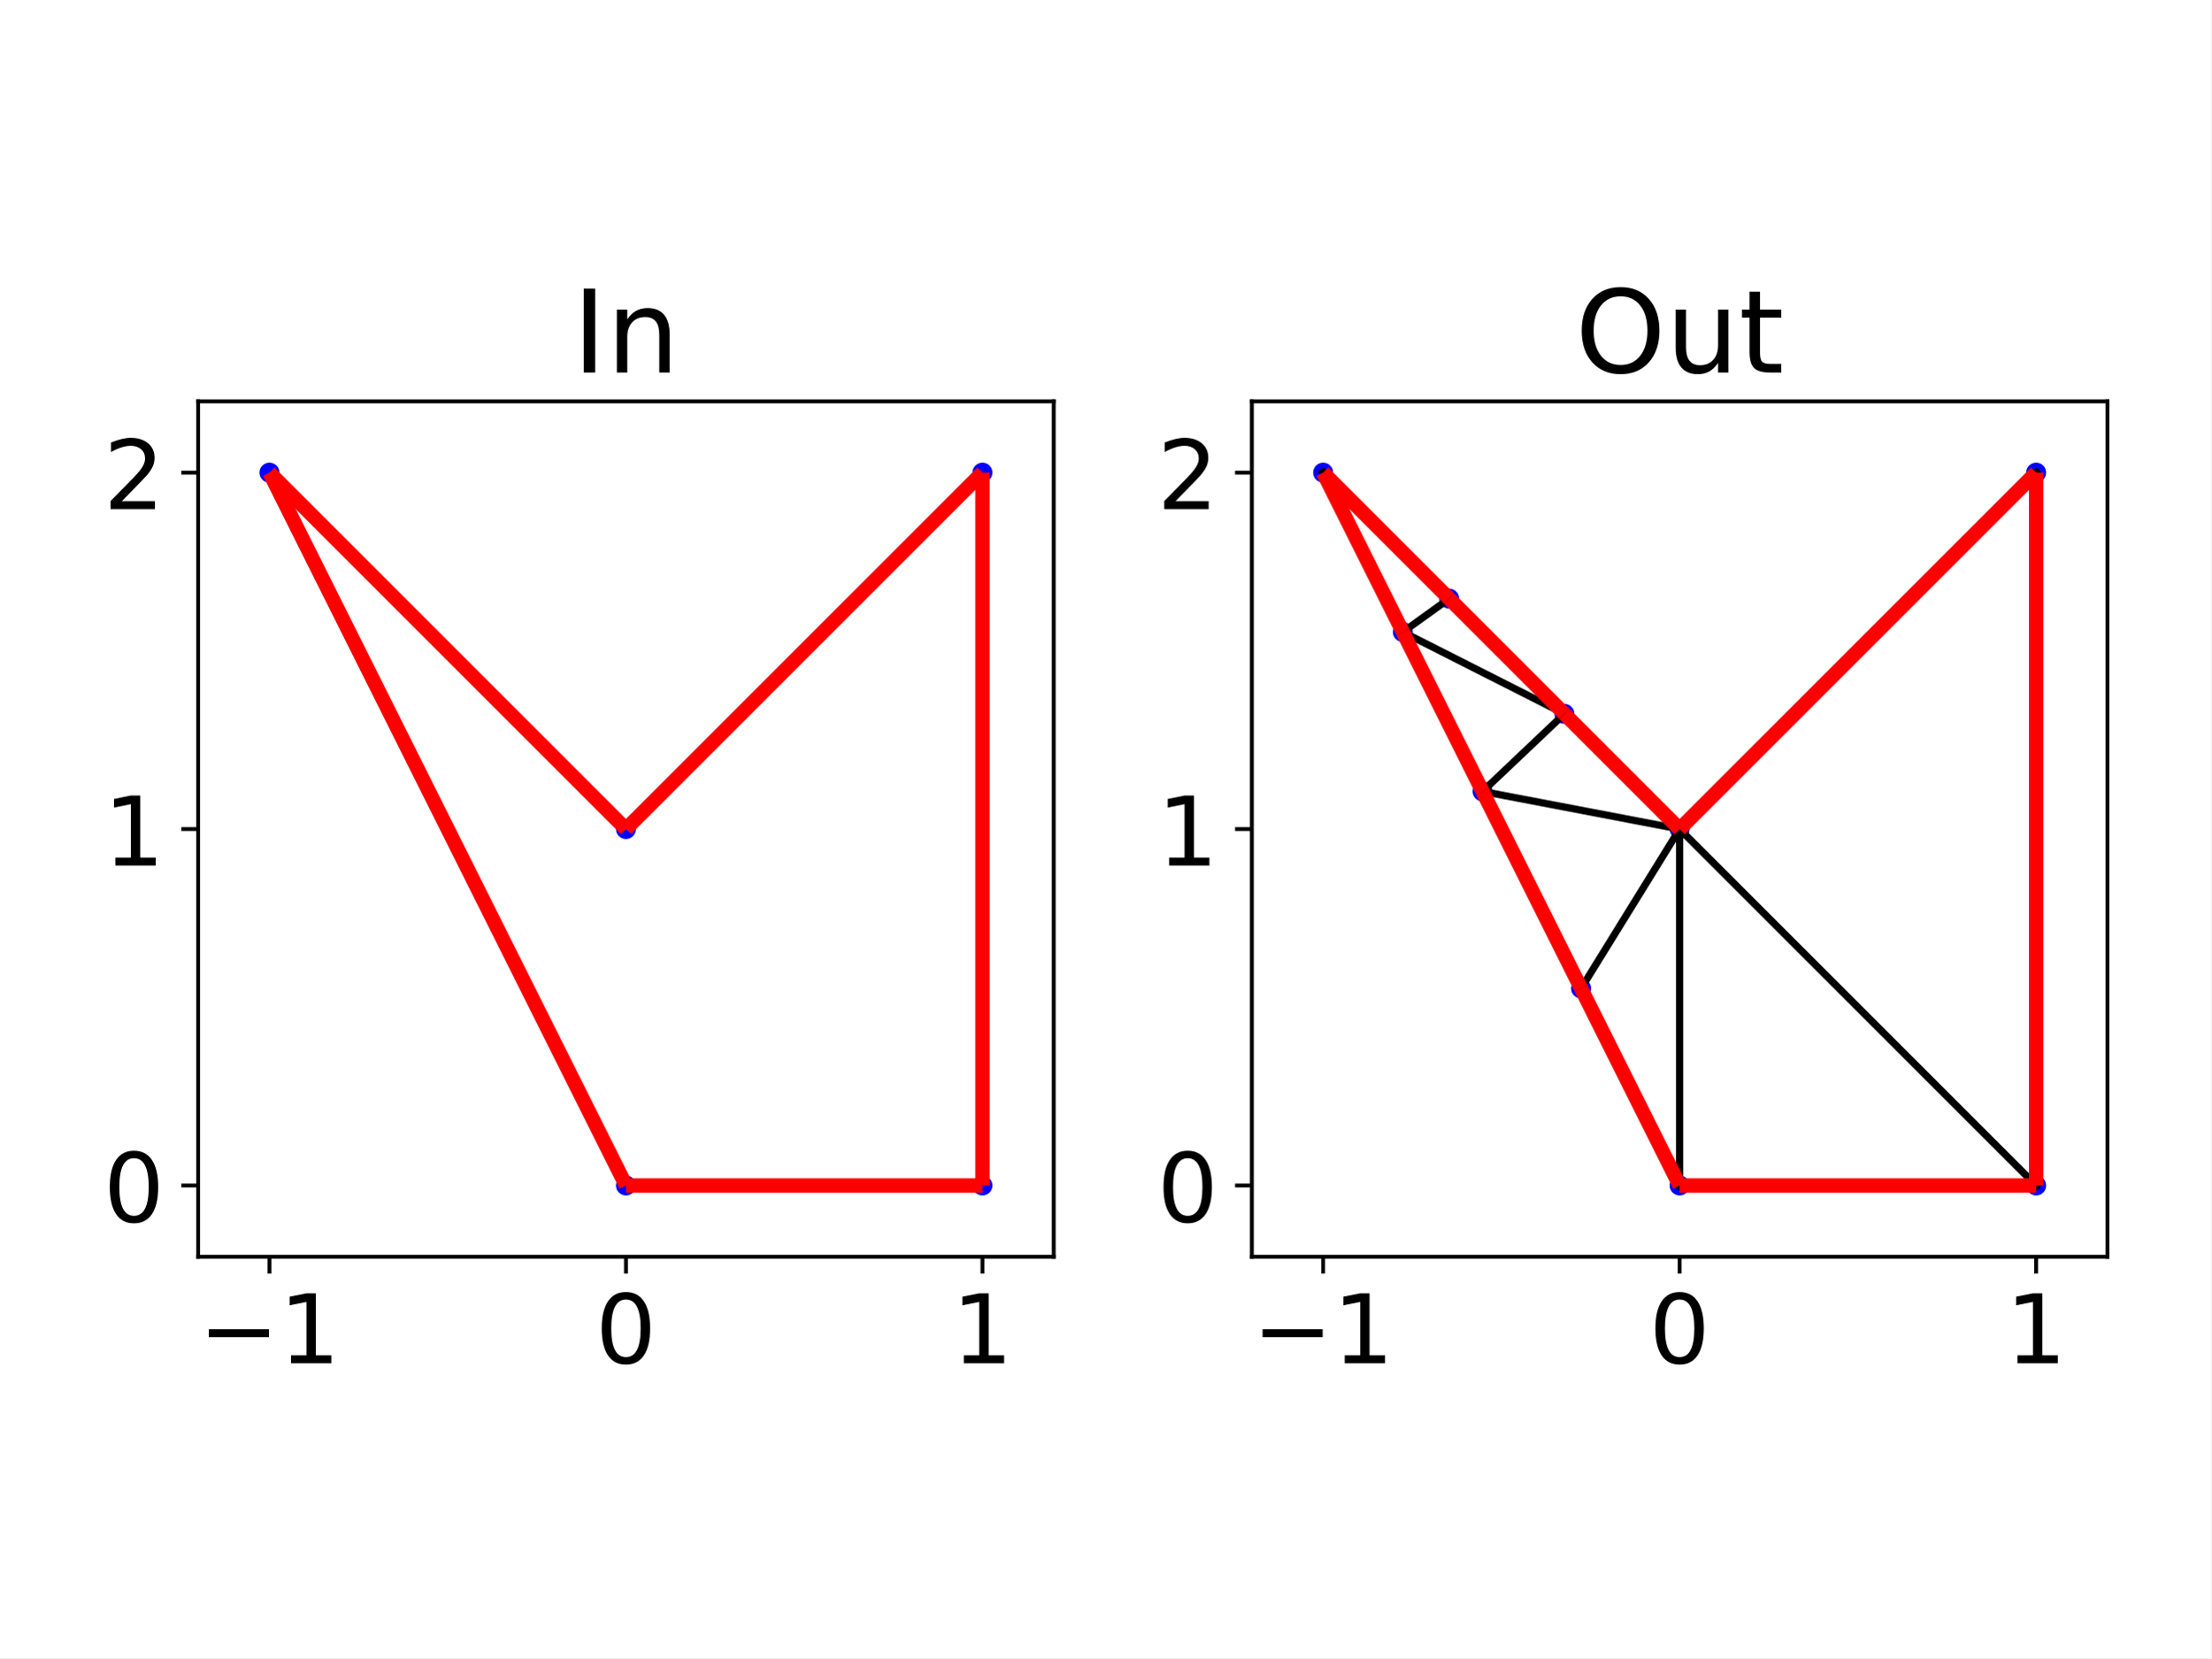
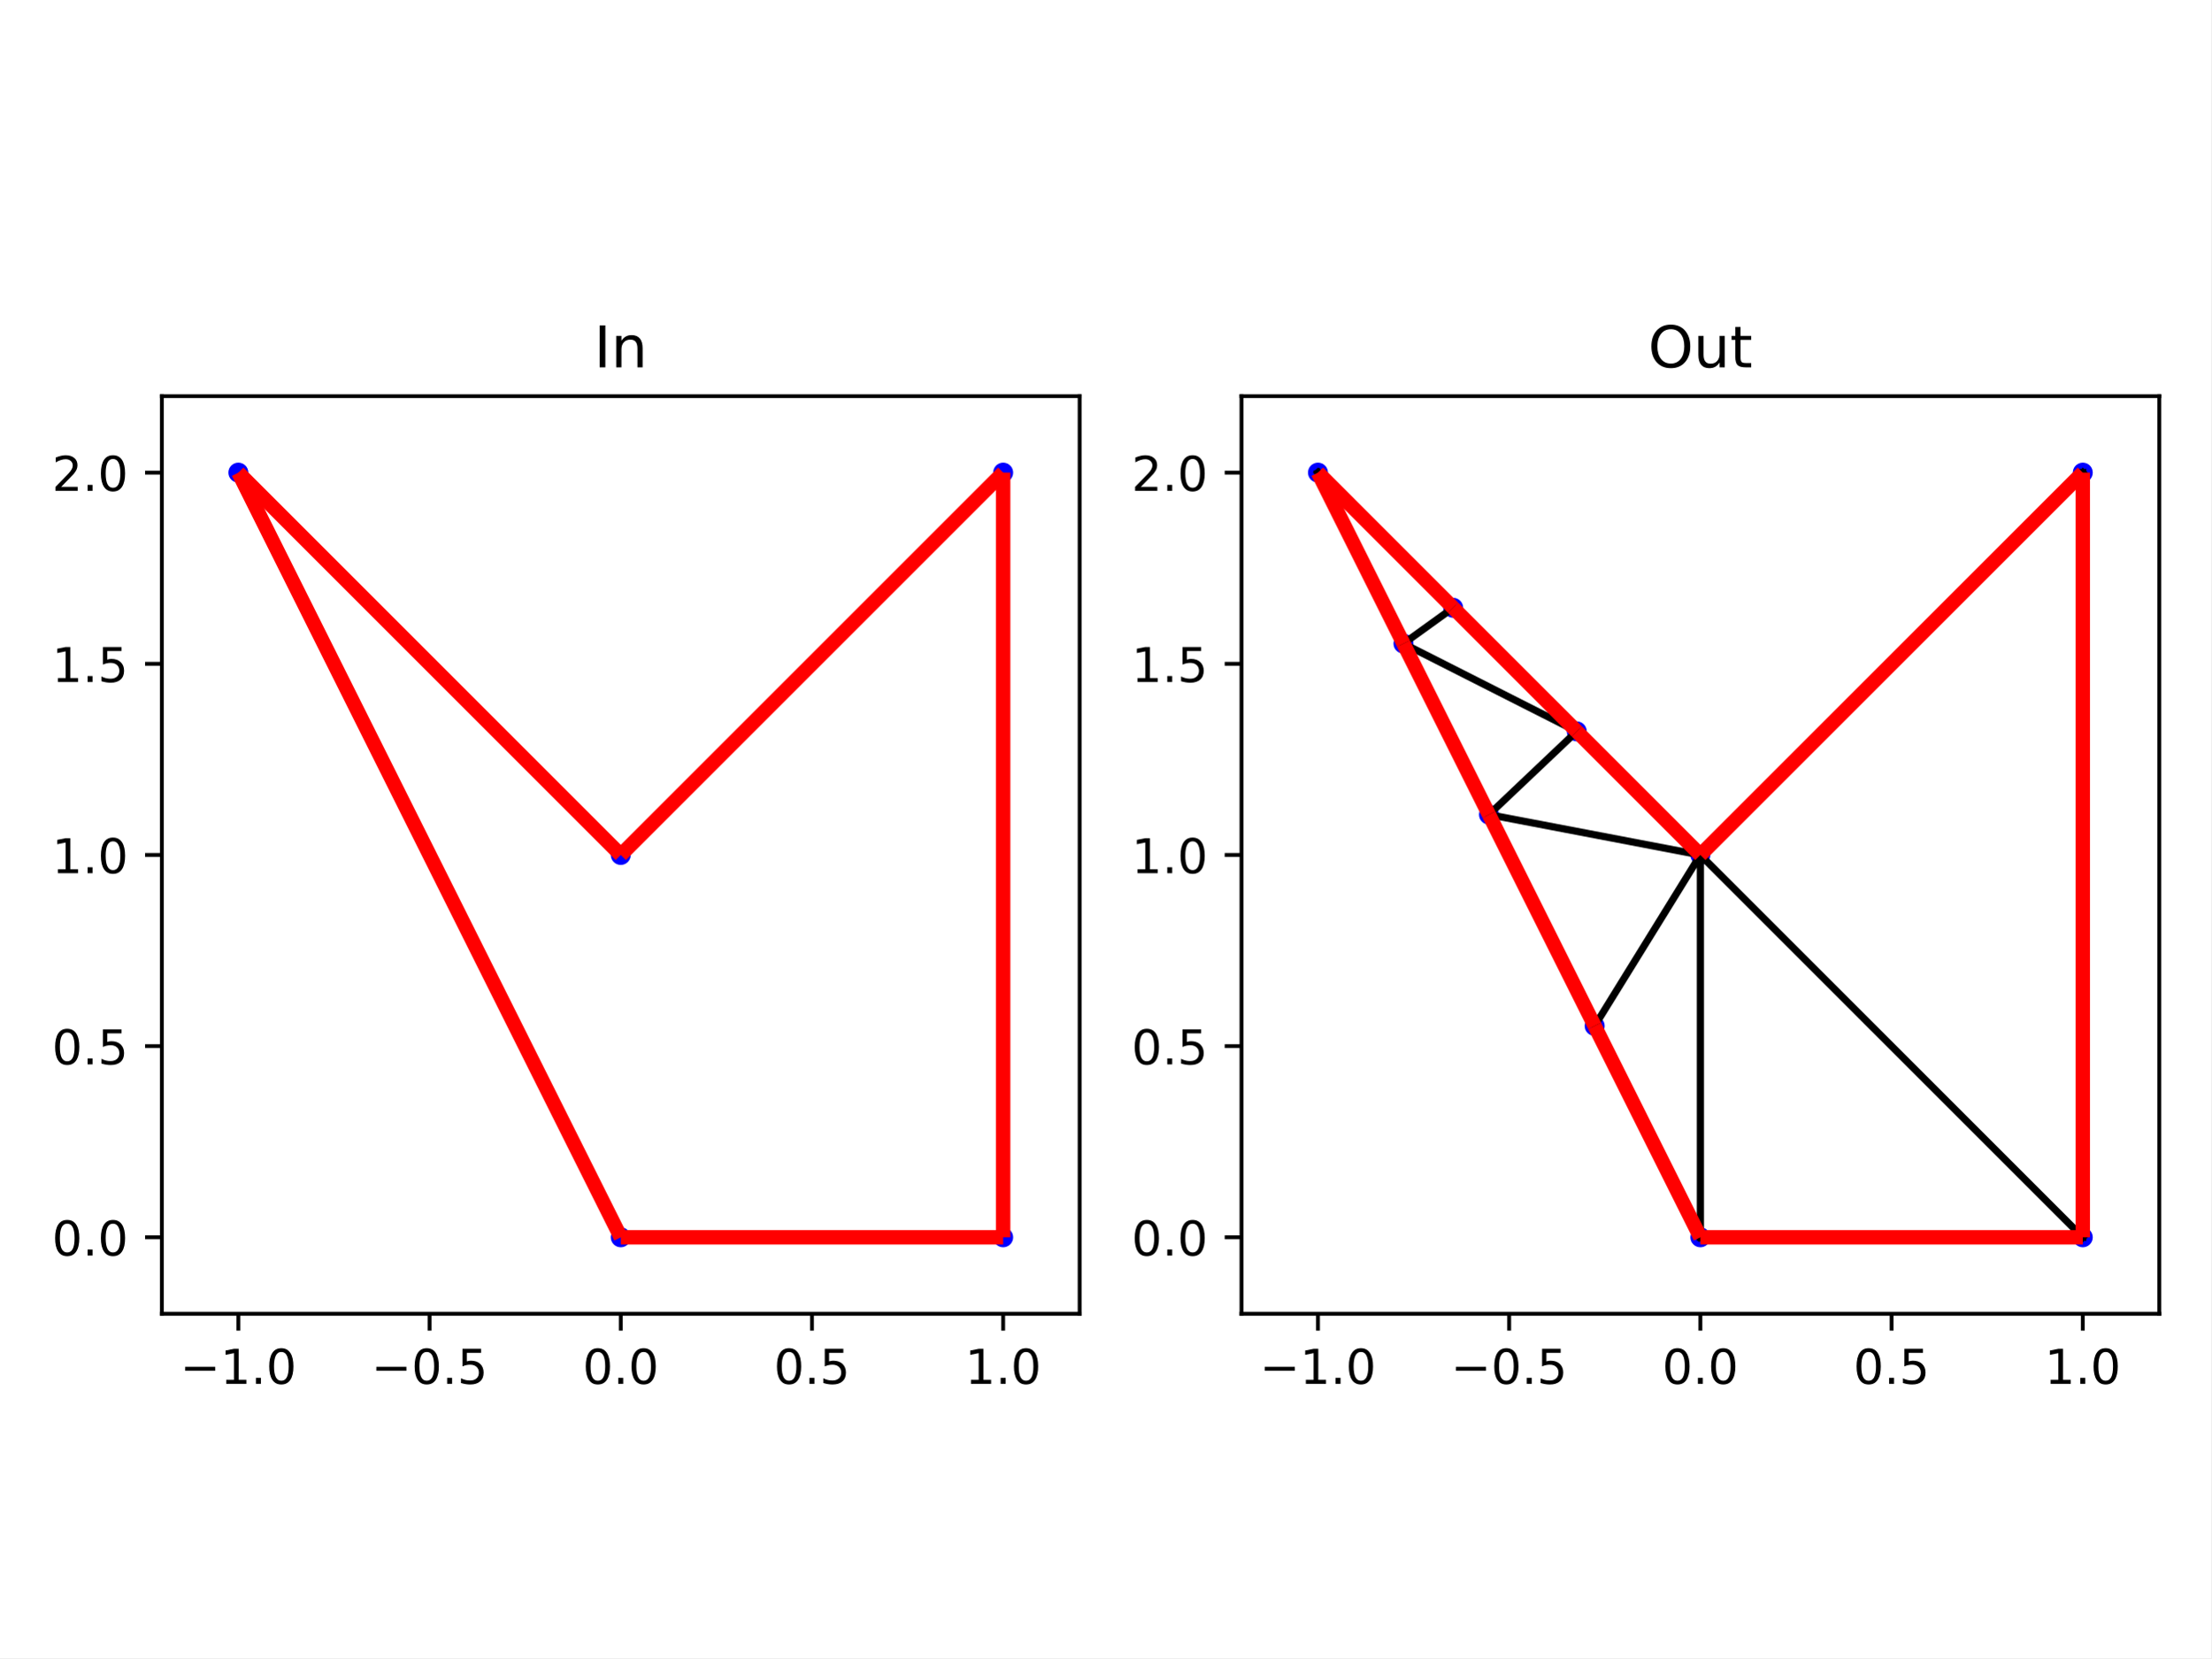
<svg xmlns="http://www.w3.org/2000/svg" xmlns:xlink="http://www.w3.org/1999/xlink" width="460.8pt" height="345.6pt" viewBox="0 0 460.8 345.6" version="1.1">
  <defs>
    <style type="text/css">*{stroke-linejoin: round; stroke-linecap: butt}</style>
  </defs>
  <g id="figure_1">
    <g id="patch_1">
      <path d="M 0 345.6  L 460.8 345.6  L 460.8 0  L 0 0  z " style="fill: #ffffff" />
    </g>
    <g id="axes_1">
      <g id="patch_2">
-         <path d="M 41.29 261.955  L 219.6 261.955  L 219.6 83.645  L 41.29 83.645  z " style="fill: #ffffff" />
+         <path d="M 33.73 273.835  L 225 273.835  L 225 82.565  L 33.73 82.565  z " style="fill: #ffffff" />
      </g>
      <g id="PathCollection_1">
        <defs>
-           <path id="mb88cc40816" d="M 0 1.581  C 0.419 1.581 0.822 1.415 1.118 1.118  C 1.415 0.822 1.581 0.419 1.581 0  C 1.581 -0.419 1.415 -0.822 1.118 -1.118  C 0.822 -1.415 0.419 -1.581 0 -1.581  C -0.419 -1.581 -0.822 -1.415 -1.118 -1.118  C -1.415 -0.822 -1.581 -0.419 -1.581 0  C -1.581 0.419 -1.415 0.822 -1.118 1.118  C -0.822 1.415 -0.419 1.581 0 1.581  z " style="stroke: #0000ff" />
+           <path id="mf04e8c92ba" d="M 0 1.581  C 0.419 1.581 0.822 1.415 1.118 1.118  C 1.415 0.822 1.581 0.419 1.581 0  C 1.581 -0.419 1.415 -0.822 1.118 -1.118  C 0.822 -1.415 0.419 -1.581 0 -1.581  C -0.419 -1.581 -0.822 -1.415 -1.118 -1.118  C -1.415 -0.822 -1.581 -0.419 -1.581 0  C -1.581 0.419 -1.415 0.822 -1.118 1.118  C -0.822 1.415 -0.419 1.581 0 1.581  z " style="stroke: #0000ff" />
        </defs>
-         <g clip-path="url(#p677763c4df)">
-           <use xlink:href="#mb88cc40816" x="130.445" y="247.096" style="fill: #0000ff; stroke: #0000ff" />
-           <use xlink:href="#mb88cc40816" x="204.741" y="247.096" style="fill: #0000ff; stroke: #0000ff" />
-           <use xlink:href="#mb88cc40816" x="204.741" y="98.504" style="fill: #0000ff; stroke: #0000ff" />
-           <use xlink:href="#mb88cc40816" x="130.445" y="172.8" style="fill: #0000ff; stroke: #0000ff" />
-           <use xlink:href="#mb88cc40816" x="56.149" y="98.504" style="fill: #0000ff; stroke: #0000ff" />
+         <g clip-path="url(#p4f16f04c5d)">
+           <use xlink:href="#mf04e8c92ba" x="129.365" y="257.896" style="fill: #0000ff; stroke: #0000ff" />
+           <use xlink:href="#mf04e8c92ba" x="209.061" y="257.896" style="fill: #0000ff; stroke: #0000ff" />
+           <use xlink:href="#mf04e8c92ba" x="209.061" y="98.504" style="fill: #0000ff; stroke: #0000ff" />
+           <use xlink:href="#mf04e8c92ba" x="129.365" y="178.2" style="fill: #0000ff; stroke: #0000ff" />
+           <use xlink:href="#mf04e8c92ba" x="49.669" y="98.504" style="fill: #0000ff; stroke: #0000ff" />
        </g>
      </g>
      <g id="matplotlib.axis_1">
        <g id="xtick_1">
          <g id="line2d_1">
            <defs>
-               <path id="mbc467174d1" d="M 0 0  L 0 3.5  " style="stroke: #000000; stroke-width: 0.8" />
+               <path id="me52ac719c6" d="M 0 0  L 0 3.5  " style="stroke: #000000; stroke-width: 0.8" />
            </defs>
            <g>
-               <use xlink:href="#mbc467174d1" x="56.149" y="261.955" style="stroke: #000000; stroke-width: 0.8" />
+               <use xlink:href="#me52ac719c6" x="49.669" y="273.835" style="stroke: #000000; stroke-width: 0.8" />
            </g>
          </g>
          <g id="text_1">
-             <g transform="translate(41.40698 284.1519) scale(0.2 -0.2)">
+             <g transform="translate(37.52776 288.4334) scale(0.1 -0.1)">
              <defs>
                <path id="DejaVuSans-2212" d="M 678 2272  L 4684 2272  L 4684 1741  L 678 1741  L 678 2272  z " transform="scale(0.015625)" />
                <path id="DejaVuSans-31" d="M 794 531  L 1825 531  L 1825 4091  L 703 3866  L 703 4441  L 1819 4666  L 2450 4666  L 2450 531  L 3481 531  L 3481 0  L 794 0  L 794 531  z " transform="scale(0.015625)" />
+                 <path id="DejaVuSans-2e" d="M 684 794  L 1344 794  L 1344 0  L 684 0  L 684 794  z " transform="scale(0.015625)" />
+                 <path id="DejaVuSans-30" d="M 2034 4250  Q 1547 4250 1301 3770  Q 1056 3291 1056 2328  Q 1056 1369 1301 889  Q 1547 409 2034 409  Q 2525 409 2770 889  Q 3016 1369 3016 2328  Q 3016 3291 2770 3770  Q 2525 4250 2034 4250  z M 2034 4750  Q 2819 4750 3233 4129  Q 3647 3509 3647 2328  Q 3647 1150 3233 529  Q 2819 -91 2034 -91  Q 1250 -91 836 529  Q 422 1150 422 2328  Q 422 3509 836 4129  Q 1250 4750 2034 4750  z " transform="scale(0.015625)" />
              </defs>
              <use xlink:href="#DejaVuSans-2212" />
              <use xlink:href="#DejaVuSans-31" x="83.789" />
+               <use xlink:href="#DejaVuSans-2e" x="147.412" />
+               <use xlink:href="#DejaVuSans-30" x="179.199" />
            </g>
          </g>
        </g>
        <g id="xtick_2">
          <g id="line2d_2">
            <g>
-               <use xlink:href="#mbc467174d1" x="130.445" y="261.955" style="stroke: #000000; stroke-width: 0.8" />
+               <use xlink:href="#me52ac719c6" x="89.517" y="273.835" style="stroke: #000000; stroke-width: 0.8" />
            </g>
          </g>
          <g id="text_2">
-             <g transform="translate(124.0825 284.1519) scale(0.2 -0.2)">
+             <g transform="translate(77.37568 288.4334) scale(0.1 -0.1)">
              <defs>
-                 <path id="DejaVuSans-30" d="M 2034 4250  Q 1547 4250 1301 3770  Q 1056 3291 1056 2328  Q 1056 1369 1301 889  Q 1547 409 2034 409  Q 2525 409 2770 889  Q 3016 1369 3016 2328  Q 3016 3291 2770 3770  Q 2525 4250 2034 4250  z M 2034 4750  Q 2819 4750 3233 4129  Q 3647 3509 3647 2328  Q 3647 1150 3233 529  Q 2819 -91 2034 -91  Q 1250 -91 836 529  Q 422 1150 422 2328  Q 422 3509 836 4129  Q 1250 4750 2034 4750  z " transform="scale(0.015625)" />
+                 <path id="DejaVuSans-35" d="M 691 4666  L 3169 4666  L 3169 4134  L 1269 4134  L 1269 2991  Q 1406 3038 1543 3061  Q 1681 3084 1819 3084  Q 2600 3084 3056 2656  Q 3513 2228 3513 1497  Q 3513 744 3044 326  Q 2575 -91 1722 -91  Q 1428 -91 1123 -41  Q 819 9 494 109  L 494 744  Q 775 591 1075 516  Q 1375 441 1709 441  Q 2250 441 2565 725  Q 2881 1009 2881 1497  Q 2881 1984 2565 2268  Q 2250 2553 1709 2553  Q 1456 2553 1204 2497  Q 953 2441 691 2322  L 691 4666  z " transform="scale(0.015625)" />
              </defs>
-               <use xlink:href="#DejaVuSans-30" />
+               <use xlink:href="#DejaVuSans-2212" />
+               <use xlink:href="#DejaVuSans-30" x="83.789" />
+               <use xlink:href="#DejaVuSans-2e" x="147.412" />
+               <use xlink:href="#DejaVuSans-35" x="179.199" />
            </g>
          </g>
        </g>
        <g id="xtick_3">
          <g id="line2d_3">
            <g>
-               <use xlink:href="#mbc467174d1" x="204.741" y="261.955" style="stroke: #000000; stroke-width: 0.8" />
+               <use xlink:href="#me52ac719c6" x="129.365" y="273.835" style="stroke: #000000; stroke-width: 0.8" />
            </g>
          </g>
          <g id="text_3">
-             <g transform="translate(198.3783 284.1519) scale(0.2 -0.2)">
-               <use xlink:href="#DejaVuSans-31" />
+             <g transform="translate(121.4134 288.4334) scale(0.1 -0.1)">
+               <use xlink:href="#DejaVuSans-30" />
+               <use xlink:href="#DejaVuSans-2e" x="63.623" />
+               <use xlink:href="#DejaVuSans-30" x="95.41" />
+             </g>
+           </g>
+         </g>
+         <g id="xtick_4">
+           <g id="line2d_4">
+             <g>
+               <use xlink:href="#me52ac719c6" x="169.213" y="273.835" style="stroke: #000000; stroke-width: 0.8" />
+             </g>
+           </g>
+           <g id="text_4">
+             <g transform="translate(161.2614 288.4334) scale(0.1 -0.1)">
+               <use xlink:href="#DejaVuSans-30" />
+               <use xlink:href="#DejaVuSans-2e" x="63.623" />
+               <use xlink:href="#DejaVuSans-35" x="95.41" />
+             </g>
+           </g>
+         </g>
+         <g id="xtick_5">
+           <g id="line2d_5">
+             <g>
+               <use xlink:href="#me52ac719c6" x="209.061" y="273.835" style="stroke: #000000; stroke-width: 0.8" />
+             </g>
+           </g>
+           <g id="text_5">
+             <g transform="translate(201.1093 288.4334) scale(0.1 -0.1)">
+               <use xlink:href="#DejaVuSans-31" />
+               <use xlink:href="#DejaVuSans-2e" x="63.623" />
+               <use xlink:href="#DejaVuSans-30" x="95.41" />
            </g>
          </g>
        </g>
      </g>
      <g id="matplotlib.axis_2">
        <g id="ytick_1">
-           <g id="line2d_4">
+           <g id="line2d_6">
            <defs>
-               <path id="m0cbd17a07e" d="M 0 0  L -3.5 0  " style="stroke: #000000; stroke-width: 0.8" />
+               <path id="m3e09847aa3" d="M 0 0  L -3.5 0  " style="stroke: #000000; stroke-width: 0.8" />
            </defs>
            <g>
-               <use xlink:href="#m0cbd17a07e" x="41.29" y="247.096" style="stroke: #000000; stroke-width: 0.8" />
-             </g>
-           </g>
-           <g id="text_4">
-             <g transform="translate(21.565 254.6943) scale(0.2 -0.2)">
-               <use xlink:href="#DejaVuSans-30" />
+               <use xlink:href="#m3e09847aa3" x="33.73" y="257.896" style="stroke: #000000; stroke-width: 0.8" />
+             </g>
+           </g>
+           <g id="text_6">
+             <g transform="translate(10.82687 261.6951) scale(0.1 -0.1)">
+               <use xlink:href="#DejaVuSans-30" />
+               <use xlink:href="#DejaVuSans-2e" x="63.623" />
+               <use xlink:href="#DejaVuSans-30" x="95.41" />
            </g>
          </g>
        </g>
        <g id="ytick_2">
-           <g id="line2d_5">
-             <g>
-               <use xlink:href="#m0cbd17a07e" x="41.29" y="172.8" style="stroke: #000000; stroke-width: 0.8" />
-             </g>
-           </g>
-           <g id="text_5">
-             <g transform="translate(21.565 180.3984) scale(0.2 -0.2)">
-               <use xlink:href="#DejaVuSans-31" />
+           <g id="line2d_7">
+             <g>
+               <use xlink:href="#m3e09847aa3" x="33.73" y="218.048" style="stroke: #000000; stroke-width: 0.8" />
+             </g>
+           </g>
+           <g id="text_7">
+             <g transform="translate(10.82687 221.8471) scale(0.1 -0.1)">
+               <use xlink:href="#DejaVuSans-30" />
+               <use xlink:href="#DejaVuSans-2e" x="63.623" />
+               <use xlink:href="#DejaVuSans-35" x="95.41" />
            </g>
          </g>
        </g>
        <g id="ytick_3">
-           <g id="line2d_6">
-             <g>
-               <use xlink:href="#m0cbd17a07e" x="41.29" y="98.504" style="stroke: #000000; stroke-width: 0.8" />
-             </g>
-           </g>
-           <g id="text_6">
-             <g transform="translate(21.565 106.1026) scale(0.2 -0.2)">
+           <g id="line2d_8">
+             <g>
+               <use xlink:href="#m3e09847aa3" x="33.73" y="178.2" style="stroke: #000000; stroke-width: 0.8" />
+             </g>
+           </g>
+           <g id="text_8">
+             <g transform="translate(10.82687 181.9992) scale(0.1 -0.1)">
+               <use xlink:href="#DejaVuSans-31" />
+               <use xlink:href="#DejaVuSans-2e" x="63.623" />
+               <use xlink:href="#DejaVuSans-30" x="95.41" />
+             </g>
+           </g>
+         </g>
+         <g id="ytick_4">
+           <g id="line2d_9">
+             <g>
+               <use xlink:href="#m3e09847aa3" x="33.73" y="138.352" style="stroke: #000000; stroke-width: 0.8" />
+             </g>
+           </g>
+           <g id="text_9">
+             <g transform="translate(10.82687 142.1513) scale(0.1 -0.1)">
+               <use xlink:href="#DejaVuSans-31" />
+               <use xlink:href="#DejaVuSans-2e" x="63.623" />
+               <use xlink:href="#DejaVuSans-35" x="95.41" />
+             </g>
+           </g>
+         </g>
+         <g id="ytick_5">
+           <g id="line2d_10">
+             <g>
+               <use xlink:href="#m3e09847aa3" x="33.73" y="98.504" style="stroke: #000000; stroke-width: 0.8" />
+             </g>
+           </g>
+           <g id="text_10">
+             <g transform="translate(10.82687 102.3034) scale(0.1 -0.1)">
              <defs>
                <path id="DejaVuSans-32" d="M 1228 531  L 3431 531  L 3431 0  L 469 0  L 469 531  Q 828 903 1448 1529  Q 2069 2156 2228 2338  Q 2531 2678 2651 2914  Q 2772 3150 2772 3378  Q 2772 3750 2511 3984  Q 2250 4219 1831 4219  Q 1534 4219 1204 4116  Q 875 4013 500 3803  L 500 4441  Q 881 4594 1212 4672  Q 1544 4750 1819 4750  Q 2544 4750 2975 4387  Q 3406 4025 3406 3419  Q 3406 3131 3298 2873  Q 3191 2616 2906 2266  Q 2828 2175 2409 1742  Q 1991 1309 1228 531  z " transform="scale(0.015625)" />
              </defs>
              <use xlink:href="#DejaVuSans-32" />
+               <use xlink:href="#DejaVuSans-2e" x="63.623" />
+               <use xlink:href="#DejaVuSans-30" x="95.41" />
            </g>
          </g>
        </g>
      </g>
      <g id="LineCollection_1">
-         <path d="M 130.445 247.096  L 204.741 247.096  " clip-path="url(#p677763c4df)" style="fill: none; stroke: #ff0000; stroke-width: 3" />
-         <path d="M 204.741 247.096  L 204.741 98.504  " clip-path="url(#p677763c4df)" style="fill: none; stroke: #ff0000; stroke-width: 3" />
-         <path d="M 204.741 98.504  L 130.445 172.8  " clip-path="url(#p677763c4df)" style="fill: none; stroke: #ff0000; stroke-width: 3" />
-         <path d="M 130.445 172.8  L 56.149 98.504  " clip-path="url(#p677763c4df)" style="fill: none; stroke: #ff0000; stroke-width: 3" />
-         <path d="M 56.149 98.504  L 130.445 247.096  " clip-path="url(#p677763c4df)" style="fill: none; stroke: #ff0000; stroke-width: 3" />
+         <path d="M 129.365 257.896  L 209.061 257.896  " clip-path="url(#p4f16f04c5d)" style="fill: none; stroke: #ff0000; stroke-width: 3" />
+         <path d="M 209.061 257.896  L 209.061 98.504  " clip-path="url(#p4f16f04c5d)" style="fill: none; stroke: #ff0000; stroke-width: 3" />
+         <path d="M 209.061 98.504  L 129.365 178.2  " clip-path="url(#p4f16f04c5d)" style="fill: none; stroke: #ff0000; stroke-width: 3" />
+         <path d="M 129.365 178.2  L 49.669 98.504  " clip-path="url(#p4f16f04c5d)" style="fill: none; stroke: #ff0000; stroke-width: 3" />
+         <path d="M 49.669 98.504  L 129.365 257.896  " clip-path="url(#p4f16f04c5d)" style="fill: none; stroke: #ff0000; stroke-width: 3" />
      </g>
      <g id="patch_3">
-         <path d="M 41.29 261.955  L 41.29 83.645  " style="fill: none; stroke: #000000; stroke-width: 0.8; stroke-linejoin: miter; stroke-linecap: square" />
+         <path d="M 33.73 273.835  L 33.73 82.565  " style="fill: none; stroke: #000000; stroke-width: 0.8; stroke-linejoin: miter; stroke-linecap: square" />
      </g>
      <g id="patch_4">
-         <path d="M 219.6 261.955  L 219.6 83.645  " style="fill: none; stroke: #000000; stroke-width: 0.8; stroke-linejoin: miter; stroke-linecap: square" />
+         <path d="M 225 273.835  L 225 82.565  " style="fill: none; stroke: #000000; stroke-width: 0.8; stroke-linejoin: miter; stroke-linecap: square" />
      </g>
      <g id="patch_5">
-         <path d="M 41.29 261.955  L 219.6 261.955  " style="fill: none; stroke: #000000; stroke-width: 0.8; stroke-linejoin: miter; stroke-linecap: square" />
+         <path d="M 33.73 273.835  L 225 273.835  " style="fill: none; stroke: #000000; stroke-width: 0.8; stroke-linejoin: miter; stroke-linecap: square" />
      </g>
      <g id="patch_6">
-         <path d="M 41.29 83.645  L 219.6 83.645  " style="fill: none; stroke: #000000; stroke-width: 0.8; stroke-linejoin: miter; stroke-linecap: square" />
-       </g>
-       <g id="text_7">
-         <g transform="translate(119.3 77.645) scale(0.24 -0.24)">
+         <path d="M 33.73 82.565  L 225 82.565  " style="fill: none; stroke: #000000; stroke-width: 0.8; stroke-linejoin: miter; stroke-linecap: square" />
+       </g>
+       <g id="text_11">
+         <g transform="translate(123.7925 76.565) scale(0.12 -0.12)">
          <defs>
            <path id="DejaVuSans-49" d="M 628 4666  L 1259 4666  L 1259 0  L 628 0  L 628 4666  z " transform="scale(0.015625)" />
            <path id="DejaVuSans-6e" d="M 3513 2113  L 3513 0  L 2938 0  L 2938 2094  Q 2938 2591 2744 2837  Q 2550 3084 2163 3084  Q 1697 3084 1428 2787  Q 1159 2491 1159 1978  L 1159 0  L 581 0  L 581 3500  L 1159 3500  L 1159 2956  Q 1366 3272 1645 3428  Q 1925 3584 2291 3584  Q 2894 3584 3203 3211  Q 3513 2838 3513 2113  z " transform="scale(0.015625)" />
          </defs>
          <use xlink:href="#DejaVuSans-49" />
          <use xlink:href="#DejaVuSans-6e" x="29.492" />
        </g>
      </g>
    </g>
    <g id="axes_2">
      <g id="patch_7">
-         <path d="M 260.89 261.955  L 439.2 261.955  L 439.2 83.645  L 260.89 83.645  z " style="fill: #ffffff" />
+         <path d="M 258.73 273.835  L 450 273.835  L 450 82.565  L 258.73 82.565  z " style="fill: #ffffff" />
      </g>
      <g id="PathCollection_2">
-         <g clip-path="url(#p46903a1fc4)">
-           <use xlink:href="#mb88cc40816" x="350.045" y="247.096" style="fill: #0000ff; stroke: #0000ff" />
-           <use xlink:href="#mb88cc40816" x="424.341" y="247.096" style="fill: #0000ff; stroke: #0000ff" />
-           <use xlink:href="#mb88cc40816" x="424.341" y="98.504" style="fill: #0000ff; stroke: #0000ff" />
-           <use xlink:href="#mb88cc40816" x="350.045" y="172.8" style="fill: #0000ff; stroke: #0000ff" />
-           <use xlink:href="#mb88cc40816" x="275.749" y="98.504" style="fill: #0000ff; stroke: #0000ff" />
-           <use xlink:href="#mb88cc40816" x="308.975" y="164.956" style="fill: #0000ff; stroke: #0000ff" />
-           <use xlink:href="#mb88cc40816" x="302.017" y="124.772" style="fill: #0000ff; stroke: #0000ff" />
-           <use xlink:href="#mb88cc40816" x="329.51" y="206.026" style="fill: #0000ff; stroke: #0000ff" />
-           <use xlink:href="#mb88cc40816" x="326.031" y="148.786" style="fill: #0000ff; stroke: #0000ff" />
-           <use xlink:href="#mb88cc40816" x="292.362" y="131.73" style="fill: #0000ff; stroke: #0000ff" />
-         </g>
-       </g>
-       <g id="line2d_7">
-         <path d="M 424.341 247.096  L 350.045 247.096  M 424.341 98.504  L 424.341 247.096  M 350.045 172.8  L 350.045 247.096  M 350.045 172.8  L 424.341 247.096  M 350.045 172.8  L 424.341 98.504  M 308.975 164.956  L 350.045 172.8  M 302.017 124.772  L 275.749 98.504  M 329.51 206.026  L 350.045 247.096  M 329.51 206.026  L 350.045 172.8  M 329.51 206.026  L 308.975 164.956  M 326.031 148.786  L 350.045 172.8  M 326.031 148.786  L 308.975 164.956  M 326.031 148.786  L 302.017 124.772  M 292.362 131.73  L 275.749 98.504  M 292.362 131.73  L 308.975 164.956  M 292.362 131.73  L 302.017 124.772  M 292.362 131.73  L 326.031 148.786  " clip-path="url(#p46903a1fc4)" style="fill: none; stroke: #000000; stroke-width: 1.5; stroke-linecap: square" />
+         <g clip-path="url(#p52a07337db)">
+           <use xlink:href="#mf04e8c92ba" x="354.365" y="257.896" style="fill: #0000ff; stroke: #0000ff" />
+           <use xlink:href="#mf04e8c92ba" x="434.061" y="257.896" style="fill: #0000ff; stroke: #0000ff" />
+           <use xlink:href="#mf04e8c92ba" x="434.061" y="98.504" style="fill: #0000ff; stroke: #0000ff" />
+           <use xlink:href="#mf04e8c92ba" x="354.365" y="178.2" style="fill: #0000ff; stroke: #0000ff" />
+           <use xlink:href="#mf04e8c92ba" x="274.669" y="98.504" style="fill: #0000ff; stroke: #0000ff" />
+           <use xlink:href="#mf04e8c92ba" x="310.31" y="169.786" style="fill: #0000ff; stroke: #0000ff" />
+           <use xlink:href="#mf04e8c92ba" x="302.846" y="126.681" style="fill: #0000ff; stroke: #0000ff" />
+           <use xlink:href="#mf04e8c92ba" x="332.338" y="213.841" style="fill: #0000ff; stroke: #0000ff" />
+           <use xlink:href="#mf04e8c92ba" x="328.605" y="152.44" style="fill: #0000ff; stroke: #0000ff" />
+           <use xlink:href="#mf04e8c92ba" x="292.49" y="134.145" style="fill: #0000ff; stroke: #0000ff" />
+         </g>
+       </g>
+       <g id="line2d_11">
+         <path d="M 434.061 257.896  L 354.365 257.896  M 434.061 98.504  L 434.061 257.896  M 354.365 178.2  L 354.365 257.896  M 354.365 178.2  L 434.061 257.896  M 354.365 178.2  L 434.061 98.504  M 310.31 169.786  L 354.365 178.2  M 302.846 126.681  L 274.669 98.504  M 332.338 213.841  L 354.365 257.896  M 332.338 213.841  L 354.365 178.2  M 332.338 213.841  L 310.31 169.786  M 328.605 152.44  L 354.365 178.2  M 328.605 152.44  L 310.31 169.786  M 328.605 152.44  L 302.846 126.681  M 292.49 134.145  L 274.669 98.504  M 292.49 134.145  L 310.31 169.786  M 292.49 134.145  L 302.846 126.681  M 292.49 134.145  L 328.605 152.44  " clip-path="url(#p52a07337db)" style="fill: none; stroke: #000000; stroke-width: 1.5; stroke-linecap: square" />
      </g>
      <g id="matplotlib.axis_3">
-         <g id="xtick_4">
-           <g id="line2d_8">
-             <g>
-               <use xlink:href="#mbc467174d1" x="275.749" y="261.955" style="stroke: #000000; stroke-width: 0.8" />
-             </g>
-           </g>
-           <g id="text_8">
-             <g transform="translate(261.007 284.1519) scale(0.2 -0.2)">
+         <g id="xtick_6">
+           <g id="line2d_12">
+             <g>
+               <use xlink:href="#me52ac719c6" x="274.669" y="273.835" style="stroke: #000000; stroke-width: 0.8" />
+             </g>
+           </g>
+           <g id="text_12">
+             <g transform="translate(262.5278 288.4334) scale(0.1 -0.1)">
              <use xlink:href="#DejaVuSans-2212" />
              <use xlink:href="#DejaVuSans-31" x="83.789" />
-             </g>
-           </g>
-         </g>
-         <g id="xtick_5">
-           <g id="line2d_9">
-             <g>
-               <use xlink:href="#mbc467174d1" x="350.045" y="261.955" style="stroke: #000000; stroke-width: 0.8" />
-             </g>
-           </g>
-           <g id="text_9">
-             <g transform="translate(343.6825 284.1519) scale(0.2 -0.2)">
-               <use xlink:href="#DejaVuSans-30" />
-             </g>
-           </g>
-         </g>
-         <g id="xtick_6">
-           <g id="line2d_10">
-             <g>
-               <use xlink:href="#mbc467174d1" x="424.341" y="261.955" style="stroke: #000000; stroke-width: 0.8" />
-             </g>
-           </g>
-           <g id="text_10">
-             <g transform="translate(417.9783 284.1519) scale(0.2 -0.2)">
-               <use xlink:href="#DejaVuSans-31" />
+               <use xlink:href="#DejaVuSans-2e" x="147.412" />
+               <use xlink:href="#DejaVuSans-30" x="179.199" />
+             </g>
+           </g>
+         </g>
+         <g id="xtick_7">
+           <g id="line2d_13">
+             <g>
+               <use xlink:href="#me52ac719c6" x="314.517" y="273.835" style="stroke: #000000; stroke-width: 0.8" />
+             </g>
+           </g>
+           <g id="text_13">
+             <g transform="translate(302.3757 288.4334) scale(0.1 -0.1)">
+               <use xlink:href="#DejaVuSans-2212" />
+               <use xlink:href="#DejaVuSans-30" x="83.789" />
+               <use xlink:href="#DejaVuSans-2e" x="147.412" />
+               <use xlink:href="#DejaVuSans-35" x="179.199" />
+             </g>
+           </g>
+         </g>
+         <g id="xtick_8">
+           <g id="line2d_14">
+             <g>
+               <use xlink:href="#me52ac719c6" x="354.365" y="273.835" style="stroke: #000000; stroke-width: 0.8" />
+             </g>
+           </g>
+           <g id="text_14">
+             <g transform="translate(346.4134 288.4334) scale(0.1 -0.1)">
+               <use xlink:href="#DejaVuSans-30" />
+               <use xlink:href="#DejaVuSans-2e" x="63.623" />
+               <use xlink:href="#DejaVuSans-30" x="95.41" />
+             </g>
+           </g>
+         </g>
+         <g id="xtick_9">
+           <g id="line2d_15">
+             <g>
+               <use xlink:href="#me52ac719c6" x="394.213" y="273.835" style="stroke: #000000; stroke-width: 0.8" />
+             </g>
+           </g>
+           <g id="text_15">
+             <g transform="translate(386.2614 288.4334) scale(0.1 -0.1)">
+               <use xlink:href="#DejaVuSans-30" />
+               <use xlink:href="#DejaVuSans-2e" x="63.623" />
+               <use xlink:href="#DejaVuSans-35" x="95.41" />
+             </g>
+           </g>
+         </g>
+         <g id="xtick_10">
+           <g id="line2d_16">
+             <g>
+               <use xlink:href="#me52ac719c6" x="434.061" y="273.835" style="stroke: #000000; stroke-width: 0.8" />
+             </g>
+           </g>
+           <g id="text_16">
+             <g transform="translate(426.1093 288.4334) scale(0.1 -0.1)">
+               <use xlink:href="#DejaVuSans-31" />
+               <use xlink:href="#DejaVuSans-2e" x="63.623" />
+               <use xlink:href="#DejaVuSans-30" x="95.41" />
            </g>
          </g>
        </g>
      </g>
      <g id="matplotlib.axis_4">
-         <g id="ytick_4">
-           <g id="line2d_11">
-             <g>
-               <use xlink:href="#m0cbd17a07e" x="260.89" y="247.096" style="stroke: #000000; stroke-width: 0.8" />
-             </g>
-           </g>
-           <g id="text_11">
-             <g transform="translate(241.165 254.6943) scale(0.2 -0.2)">
-               <use xlink:href="#DejaVuSans-30" />
-             </g>
-           </g>
-         </g>
-         <g id="ytick_5">
-           <g id="line2d_12">
-             <g>
-               <use xlink:href="#m0cbd17a07e" x="260.89" y="172.8" style="stroke: #000000; stroke-width: 0.8" />
-             </g>
-           </g>
-           <g id="text_12">
-             <g transform="translate(241.165 180.3984) scale(0.2 -0.2)">
-               <use xlink:href="#DejaVuSans-31" />
-             </g>
-           </g>
-         </g>
        <g id="ytick_6">
-           <g id="line2d_13">
-             <g>
-               <use xlink:href="#m0cbd17a07e" x="260.89" y="98.504" style="stroke: #000000; stroke-width: 0.8" />
-             </g>
-           </g>
-           <g id="text_13">
-             <g transform="translate(241.165 106.1026) scale(0.2 -0.2)">
+           <g id="line2d_17">
+             <g>
+               <use xlink:href="#m3e09847aa3" x="258.73" y="257.896" style="stroke: #000000; stroke-width: 0.8" />
+             </g>
+           </g>
+           <g id="text_17">
+             <g transform="translate(235.8269 261.6951) scale(0.1 -0.1)">
+               <use xlink:href="#DejaVuSans-30" />
+               <use xlink:href="#DejaVuSans-2e" x="63.623" />
+               <use xlink:href="#DejaVuSans-30" x="95.41" />
+             </g>
+           </g>
+         </g>
+         <g id="ytick_7">
+           <g id="line2d_18">
+             <g>
+               <use xlink:href="#m3e09847aa3" x="258.73" y="218.048" style="stroke: #000000; stroke-width: 0.8" />
+             </g>
+           </g>
+           <g id="text_18">
+             <g transform="translate(235.8269 221.8471) scale(0.1 -0.1)">
+               <use xlink:href="#DejaVuSans-30" />
+               <use xlink:href="#DejaVuSans-2e" x="63.623" />
+               <use xlink:href="#DejaVuSans-35" x="95.41" />
+             </g>
+           </g>
+         </g>
+         <g id="ytick_8">
+           <g id="line2d_19">
+             <g>
+               <use xlink:href="#m3e09847aa3" x="258.73" y="178.2" style="stroke: #000000; stroke-width: 0.8" />
+             </g>
+           </g>
+           <g id="text_19">
+             <g transform="translate(235.8269 181.9992) scale(0.1 -0.1)">
+               <use xlink:href="#DejaVuSans-31" />
+               <use xlink:href="#DejaVuSans-2e" x="63.623" />
+               <use xlink:href="#DejaVuSans-30" x="95.41" />
+             </g>
+           </g>
+         </g>
+         <g id="ytick_9">
+           <g id="line2d_20">
+             <g>
+               <use xlink:href="#m3e09847aa3" x="258.73" y="138.352" style="stroke: #000000; stroke-width: 0.8" />
+             </g>
+           </g>
+           <g id="text_20">
+             <g transform="translate(235.8269 142.1513) scale(0.1 -0.1)">
+               <use xlink:href="#DejaVuSans-31" />
+               <use xlink:href="#DejaVuSans-2e" x="63.623" />
+               <use xlink:href="#DejaVuSans-35" x="95.41" />
+             </g>
+           </g>
+         </g>
+         <g id="ytick_10">
+           <g id="line2d_21">
+             <g>
+               <use xlink:href="#m3e09847aa3" x="258.73" y="98.504" style="stroke: #000000; stroke-width: 0.8" />
+             </g>
+           </g>
+           <g id="text_21">
+             <g transform="translate(235.8269 102.3034) scale(0.1 -0.1)">
              <use xlink:href="#DejaVuSans-32" />
-             </g>
-           </g>
-         </g>
-       </g>
-       <g id="line2d_14" />
+               <use xlink:href="#DejaVuSans-2e" x="63.623" />
+               <use xlink:href="#DejaVuSans-30" x="95.41" />
+             </g>
+           </g>
+         </g>
+       </g>
+       <g id="line2d_22" />
      <g id="LineCollection_2">
-         <path d="M 424.341 247.096  L 350.045 247.096  " clip-path="url(#p46903a1fc4)" style="fill: none; stroke: #ff0000; stroke-width: 3" />
-         <path d="M 424.341 98.504  L 424.341 247.096  " clip-path="url(#p46903a1fc4)" style="fill: none; stroke: #ff0000; stroke-width: 3" />
-         <path d="M 424.341 98.504  L 350.045 172.8  " clip-path="url(#p46903a1fc4)" style="fill: none; stroke: #ff0000; stroke-width: 3" />
-         <path d="M 302.017 124.772  L 275.749 98.504  " clip-path="url(#p46903a1fc4)" style="fill: none; stroke: #ff0000; stroke-width: 3" />
-         <path d="M 350.045 247.096  L 329.51 206.026  " clip-path="url(#p46903a1fc4)" style="fill: none; stroke: #ff0000; stroke-width: 3" />
-         <path d="M 308.975 164.956  L 292.362 131.73  " clip-path="url(#p46903a1fc4)" style="fill: none; stroke: #ff0000; stroke-width: 3" />
-         <path d="M 302.017 124.772  L 326.031 148.786  " clip-path="url(#p46903a1fc4)" style="fill: none; stroke: #ff0000; stroke-width: 3" />
-         <path d="M 329.51 206.026  L 308.975 164.956  " clip-path="url(#p46903a1fc4)" style="fill: none; stroke: #ff0000; stroke-width: 3" />
-         <path d="M 326.031 148.786  L 350.045 172.8  " clip-path="url(#p46903a1fc4)" style="fill: none; stroke: #ff0000; stroke-width: 3" />
-         <path d="M 292.362 131.73  L 275.749 98.504  " clip-path="url(#p46903a1fc4)" style="fill: none; stroke: #ff0000; stroke-width: 3" />
+         <path d="M 434.061 257.896  L 354.365 257.896  " clip-path="url(#p52a07337db)" style="fill: none; stroke: #ff0000; stroke-width: 3" />
+         <path d="M 434.061 98.504  L 434.061 257.896  " clip-path="url(#p52a07337db)" style="fill: none; stroke: #ff0000; stroke-width: 3" />
+         <path d="M 434.061 98.504  L 354.365 178.2  " clip-path="url(#p52a07337db)" style="fill: none; stroke: #ff0000; stroke-width: 3" />
+         <path d="M 302.846 126.681  L 274.669 98.504  " clip-path="url(#p52a07337db)" style="fill: none; stroke: #ff0000; stroke-width: 3" />
+         <path d="M 354.365 257.896  L 332.338 213.841  " clip-path="url(#p52a07337db)" style="fill: none; stroke: #ff0000; stroke-width: 3" />
+         <path d="M 310.31 169.786  L 292.49 134.145  " clip-path="url(#p52a07337db)" style="fill: none; stroke: #ff0000; stroke-width: 3" />
+         <path d="M 302.846 126.681  L 328.605 152.44  " clip-path="url(#p52a07337db)" style="fill: none; stroke: #ff0000; stroke-width: 3" />
+         <path d="M 332.338 213.841  L 310.31 169.786  " clip-path="url(#p52a07337db)" style="fill: none; stroke: #ff0000; stroke-width: 3" />
+         <path d="M 328.605 152.44  L 354.365 178.2  " clip-path="url(#p52a07337db)" style="fill: none; stroke: #ff0000; stroke-width: 3" />
+         <path d="M 292.49 134.145  L 274.669 98.504  " clip-path="url(#p52a07337db)" style="fill: none; stroke: #ff0000; stroke-width: 3" />
      </g>
      <g id="patch_8">
-         <path d="M 260.89 261.955  L 260.89 83.645  " style="fill: none; stroke: #000000; stroke-width: 0.8; stroke-linejoin: miter; stroke-linecap: square" />
+         <path d="M 258.73 273.835  L 258.73 82.565  " style="fill: none; stroke: #000000; stroke-width: 0.8; stroke-linejoin: miter; stroke-linecap: square" />
      </g>
      <g id="patch_9">
-         <path d="M 439.2 261.955  L 439.2 83.645  " style="fill: none; stroke: #000000; stroke-width: 0.8; stroke-linejoin: miter; stroke-linecap: square" />
+         <path d="M 450 273.835  L 450 82.565  " style="fill: none; stroke: #000000; stroke-width: 0.8; stroke-linejoin: miter; stroke-linecap: square" />
      </g>
      <g id="patch_10">
-         <path d="M 260.89 261.955  L 439.2 261.955  " style="fill: none; stroke: #000000; stroke-width: 0.8; stroke-linejoin: miter; stroke-linecap: square" />
+         <path d="M 258.73 273.835  L 450 273.835  " style="fill: none; stroke: #000000; stroke-width: 0.8; stroke-linejoin: miter; stroke-linecap: square" />
      </g>
      <g id="patch_11">
-         <path d="M 260.89 83.645  L 439.2 83.645  " style="fill: none; stroke: #000000; stroke-width: 0.8; stroke-linejoin: miter; stroke-linecap: square" />
-       </g>
-       <g id="text_14">
-         <g transform="translate(328.2894 77.645) scale(0.24 -0.24)">
+         <path d="M 258.73 82.565  L 450 82.565  " style="fill: none; stroke: #000000; stroke-width: 0.8; stroke-linejoin: miter; stroke-linecap: square" />
+       </g>
+       <g id="text_22">
+         <g transform="translate(343.4872 76.565) scale(0.12 -0.12)">
          <defs>
            <path id="DejaVuSans-4f" d="M 2522 4238  Q 1834 4238 1429 3725  Q 1025 3213 1025 2328  Q 1025 1447 1429 934  Q 1834 422 2522 422  Q 3209 422 3611 934  Q 4013 1447 4013 2328  Q 4013 3213 3611 3725  Q 3209 4238 2522 4238  z M 2522 4750  Q 3503 4750 4090 4092  Q 4678 3434 4678 2328  Q 4678 1225 4090 567  Q 3503 -91 2522 -91  Q 1538 -91 948 565  Q 359 1222 359 2328  Q 359 3434 948 4092  Q 1538 4750 2522 4750  z " transform="scale(0.015625)" />
            <path id="DejaVuSans-75" d="M 544 1381  L 544 3500  L 1119 3500  L 1119 1403  Q 1119 906 1312 657  Q 1506 409 1894 409  Q 2359 409 2629 706  Q 2900 1003 2900 1516  L 2900 3500  L 3475 3500  L 3475 0  L 2900 0  L 2900 538  Q 2691 219 2414 64  Q 2138 -91 1772 -91  Q 1169 -91 856 284  Q 544 659 544 1381  z M 1991 3584  L 1991 3584  z " transform="scale(0.015625)" />
            <path id="DejaVuSans-74" d="M 1172 4494  L 1172 3500  L 2356 3500  L 2356 3053  L 1172 3053  L 1172 1153  Q 1172 725 1289 603  Q 1406 481 1766 481  L 2356 481  L 2356 0  L 1766 0  Q 1100 0 847 248  Q 594 497 594 1153  L 594 3053  L 172 3053  L 172 3500  L 594 3500  L 594 4494  L 1172 4494  z " transform="scale(0.015625)" />
          </defs>
          <use xlink:href="#DejaVuSans-4f" />
          <use xlink:href="#DejaVuSans-75" x="78.711" />
          <use xlink:href="#DejaVuSans-74" x="142.09" />
        </g>
      </g>
    </g>
  </g>
  <defs>
-     <clipPath id="p677763c4df">
-       <rect x="41.29" y="83.645" width="178.31" height="178.31" />
+     <clipPath id="p4f16f04c5d">
+       <rect x="33.73" y="82.565" width="191.27" height="191.27" />
    </clipPath>
-     <clipPath id="p46903a1fc4">
-       <rect x="260.89" y="83.645" width="178.31" height="178.31" />
+     <clipPath id="p52a07337db">
+       <rect x="258.73" y="82.565" width="191.27" height="191.27" />
    </clipPath>
  </defs>
</svg>
